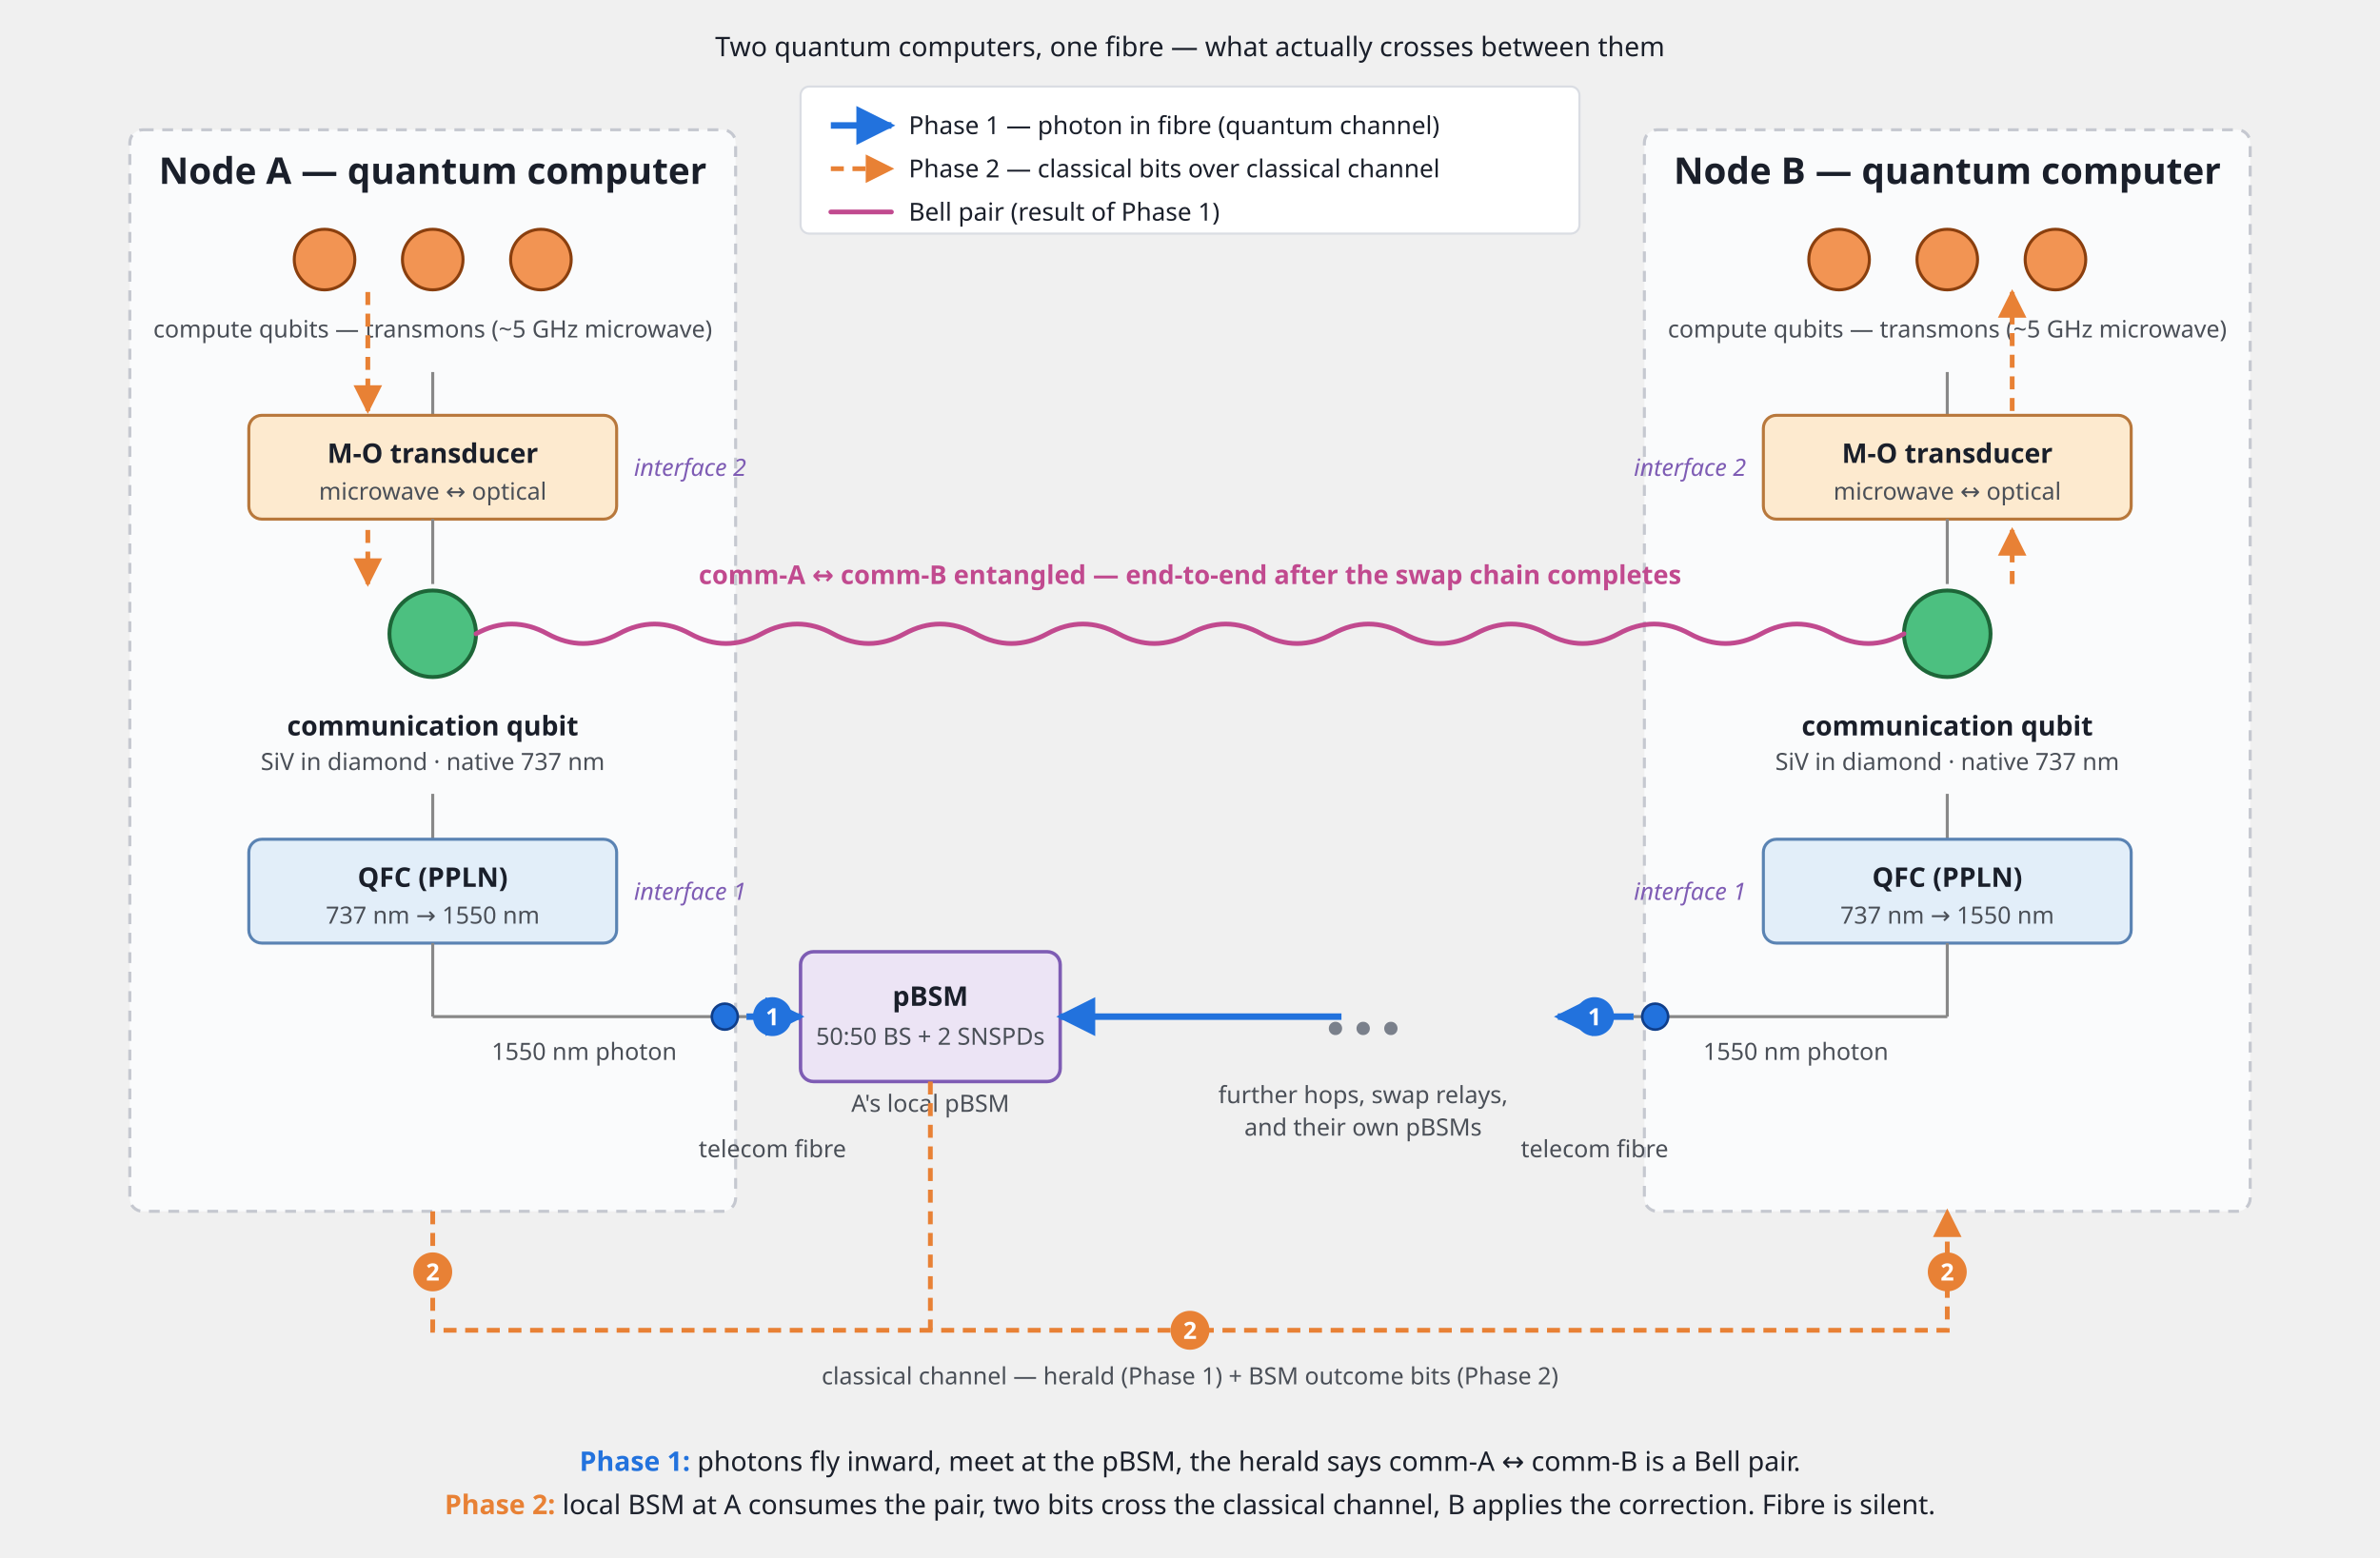
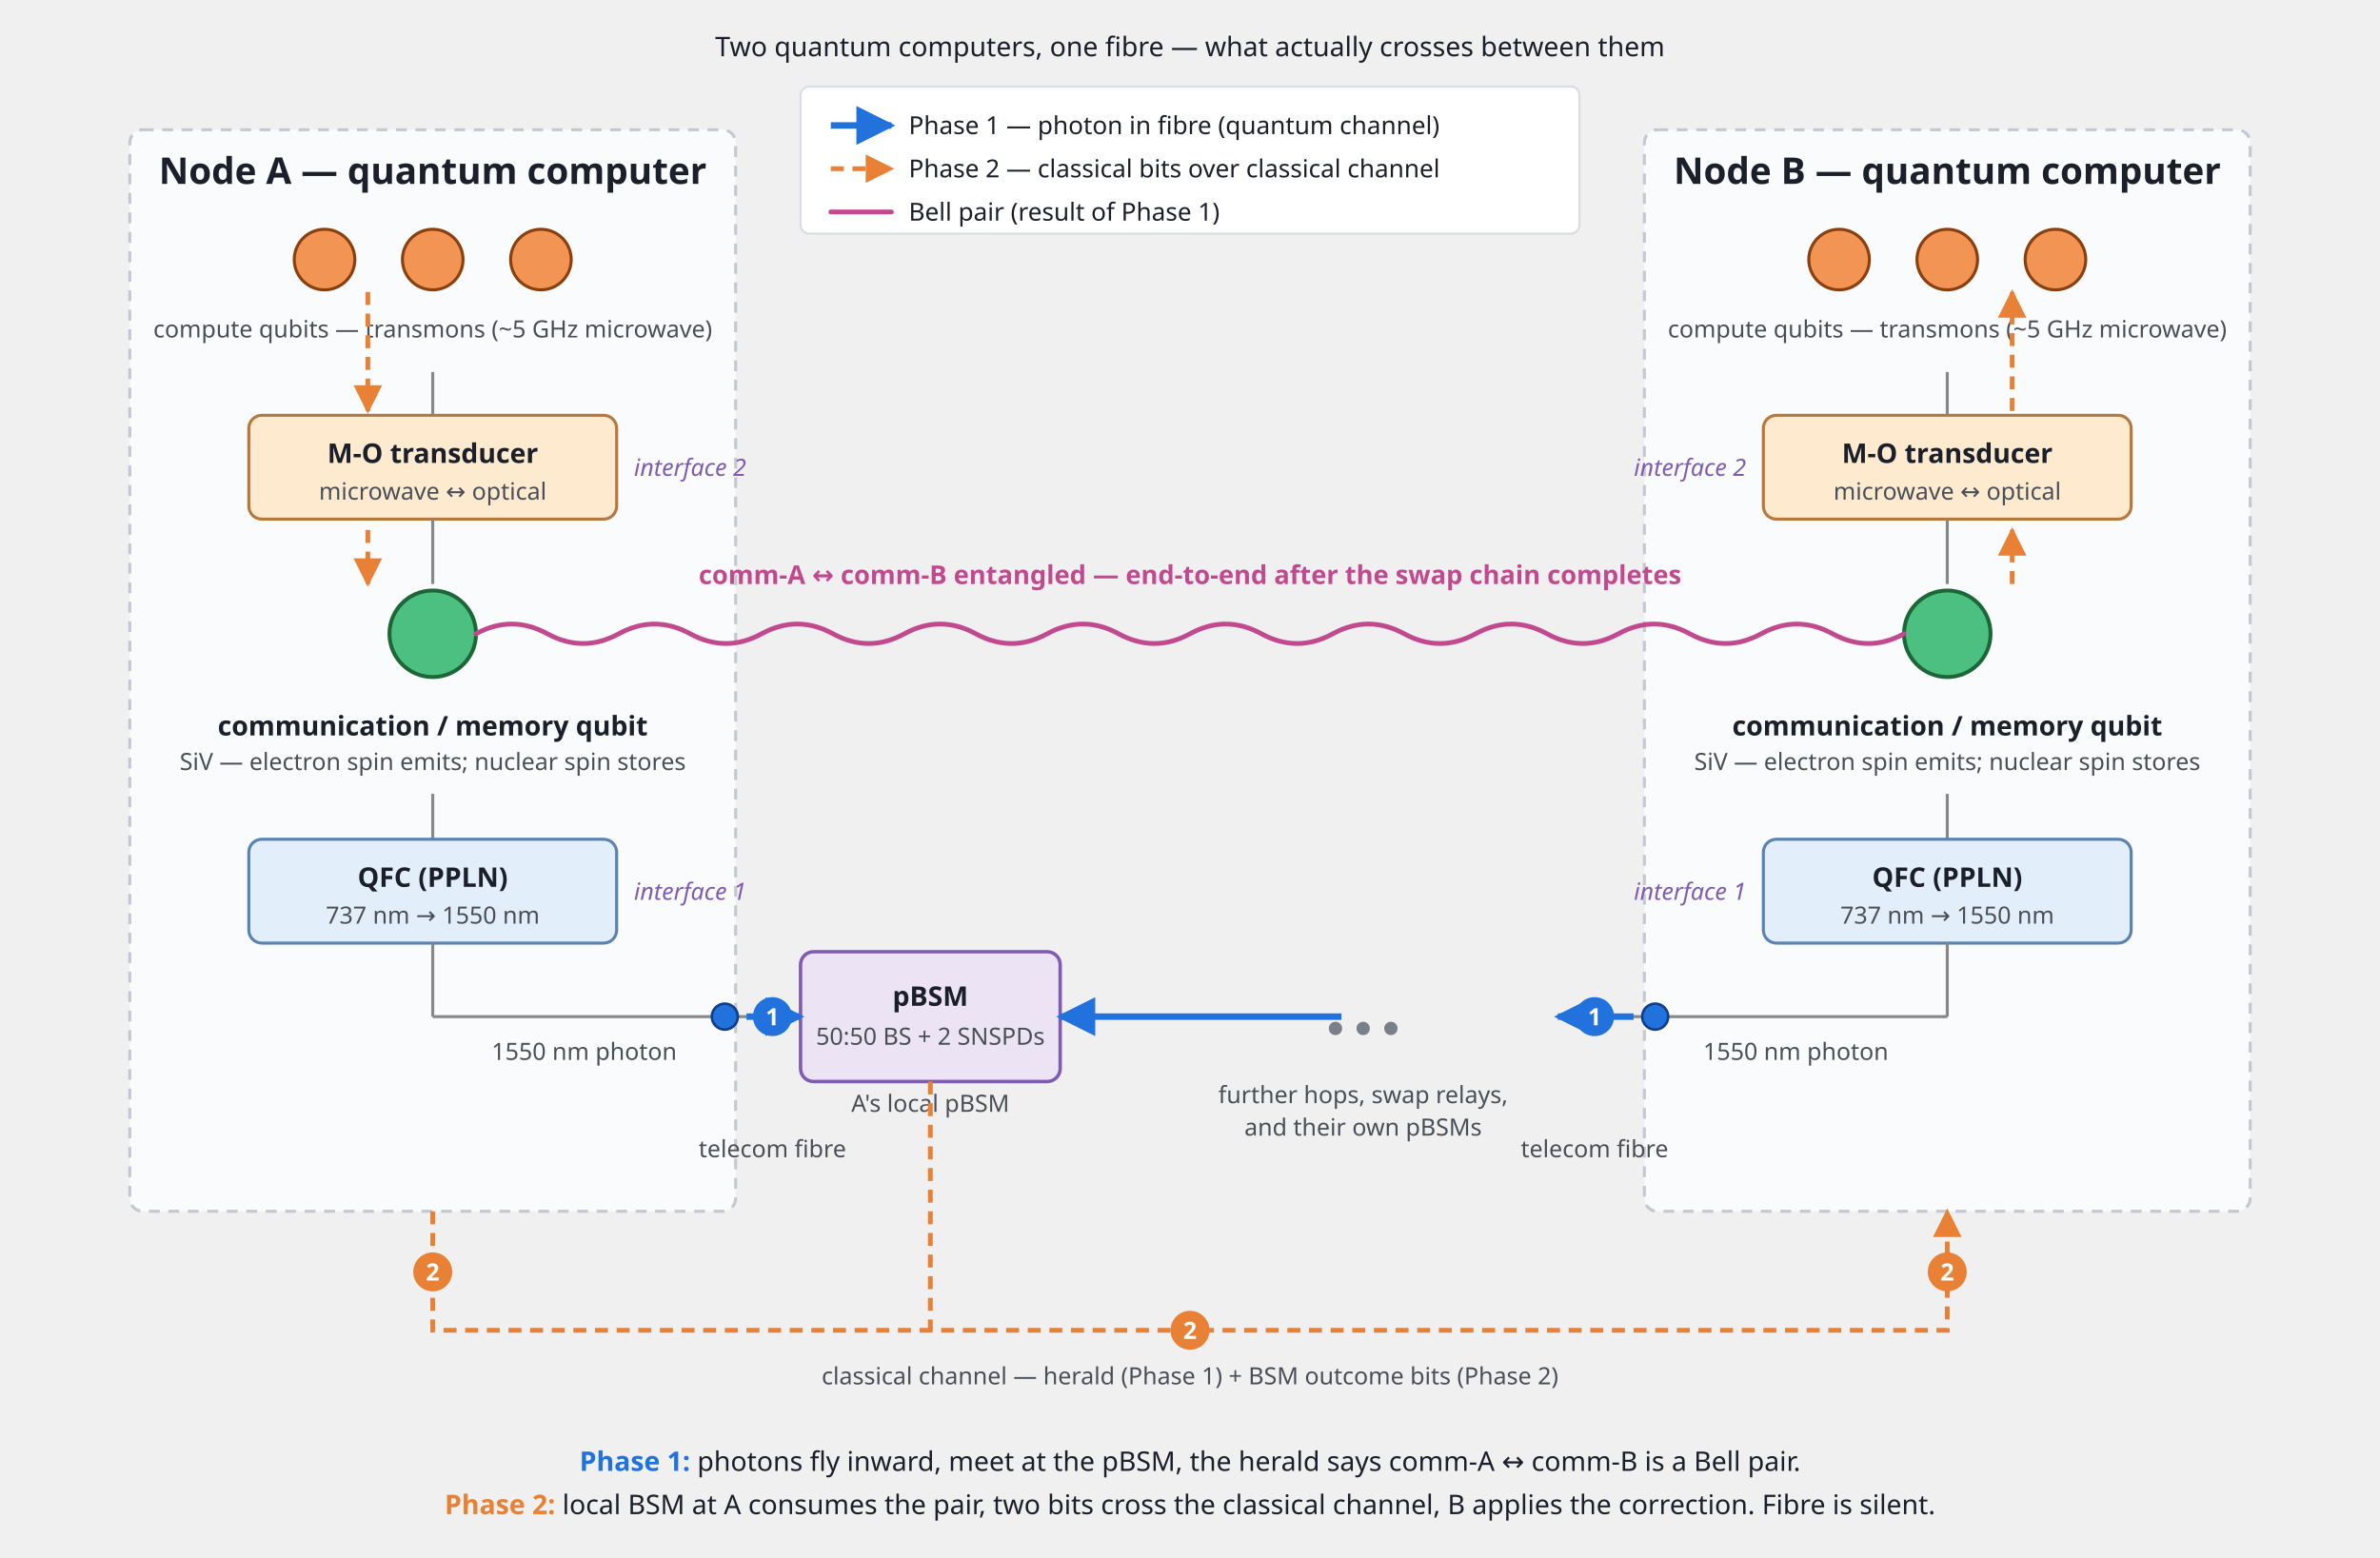
<svg xmlns="http://www.w3.org/2000/svg" viewBox="0 0 1100 720" role="img" aria-labelledby="td-title td-desc">
  <defs>
    <style>
      .frame      { fill: #fafbfc; stroke: #c5c8d0; stroke-width: 1.4; stroke-dasharray: 5,4; }
      .node-lbl   { font: 600 17px sans-serif; fill: #1a1f2a; text-anchor: middle; }
      .lbl        { font: 12.5px sans-serif; fill: #1a1f2a; text-anchor: middle; }
      .sub        { font: 11px sans-serif; fill: #4a4f57; text-anchor: middle; }
      .iface      { font: italic 11px sans-serif; fill: #7e5cb4; }
      .blk-lbl    { font: 600 12.5px sans-serif; fill: #1a1f2a; text-anchor: middle; }
      .blk-sub    { font: 11px sans-serif; fill: #4a4f57; text-anchor: middle; }
      .leg        { font: 11.5px sans-serif; fill: #1a1f2a; }
      .leg-h      { font: 600 12px sans-serif; fill: #1a1f2a; }
      .transmon   { fill: #f29453; stroke: #8a3f0e; stroke-width: 1.4; }
      .comm       { fill: #4cc080; stroke: #1d6638; stroke-width: 1.8; }
      .photon     { fill: #2272dd; stroke: #0f3e8a; stroke-width: 1.2; }
      .mo-blk     { fill: #fdeacf; stroke: #b8783c; stroke-width: 1.4; }
      .qfc-blk    { fill: #e2eef9; stroke: #5a83b3; stroke-width: 1.4; }
      .bsm-blk    { fill: #ece4f5; stroke: #7e5cb4; stroke-width: 1.6; }
      .conn       { stroke: #888; stroke-width: 1.4; fill: none; }
      .q-arrow    { stroke: #2272dd; stroke-width: 3; fill: none; }
      .c-arrow    { stroke: #e88135; stroke-width: 2.2; stroke-dasharray: 6,4; fill: none; }
      .bell       { stroke: #c14a8f; stroke-width: 2.2; fill: none; stroke-linecap: round; }
      .bell-lbl   { font: 600 12px sans-serif; fill: #c14a8f; text-anchor: middle; }
      .phase-tag  { font: 700 11px sans-serif; fill: #ffffff; text-anchor: middle; }
    </style>
    <marker id="qhead" viewBox="0 0 10 10" refX="9" refY="5" markerWidth="6" markerHeight="6" orient="auto">
      <path d="M0 0 L10 5 L0 10 Z" fill="#2272dd" />
    </marker>
    <marker id="chead" viewBox="0 0 10 10" refX="9" refY="5" markerWidth="6" markerHeight="6" orient="auto">
      <path d="M0 0 L10 5 L0 10 Z" fill="#e88135" />
    </marker>
  </defs>
  <text x="550" y="26" class="lbl" font-size="15" font-weight="600">Two quantum computers, one fibre — what actually crosses between them</text>
  <g transform="translate(370,40)">
    <rect x="0" y="0" width="360" height="68" rx="4" fill="#ffffff" stroke="#dadde3" stroke-width="1" />
    <line x1="14" y1="18" x2="42" y2="18" class="q-arrow" marker-end="url(#qhead)" />
    <text x="50" y="22" class="leg">Phase 1 — photon in fibre (quantum channel)</text>
    <line x1="14" y1="38" x2="42" y2="38" class="c-arrow" marker-end="url(#chead)" />
    <text x="50" y="42" class="leg">Phase 2 — classical bits over classical channel</text>
    <line x1="14" y1="58" x2="42" y2="58" class="bell" />
    <text x="50" y="62" class="leg">Bell pair (result of Phase 1)</text>
  </g>
  <rect class="frame" x="60" y="60" width="280" height="500" rx="6" />
  <text class="node-lbl" x="200" y="85">Node A — quantum computer</text>
  <circle class="transmon" cx="150" cy="120" r="14" />
  <circle class="transmon" cx="200" cy="120" r="14" />
  <circle class="transmon" cx="250" cy="120" r="14" />
  <text class="sub" x="200" y="156">compute qubits — transmons (~5 GHz microwave)</text>
  <line class="conn" x1="200" y1="172" x2="200" y2="192" />
  <rect class="mo-blk" x="115" y="192" width="170" height="48" rx="6" />
  <text class="blk-lbl" x="200" y="214">M-O transducer</text>
  <text class="blk-sub" x="200" y="231">microwave ↔ optical</text>
  <text class="iface" x="293" y="220" text-anchor="start">interface 2</text>
  <line class="conn" x1="200" y1="240" x2="200" y2="270" />
  <circle class="comm" cx="200" cy="293" r="20" />
-   <text class="blk-lbl" x="200" y="340">communication qubit</text>
-   <text class="blk-sub" x="200" y="356">SiV in diamond · native 737 nm</text>
+   <text class="blk-lbl" x="200" y="340">communication / memory qubit</text>
+   <text class="blk-sub" x="200" y="356">SiV — electron spin emits; nuclear spin stores</text>
  <line class="conn" x1="200" y1="367" x2="200" y2="388" />
  <rect class="qfc-blk" x="115" y="388" width="170" height="48" rx="6" />
  <text class="blk-lbl" x="200" y="410">QFC (PPLN)</text>
  <text class="blk-sub" x="200" y="427">737 nm → 1550 nm</text>
  <text class="iface" x="293" y="416" text-anchor="start">interface 1</text>
  <line class="conn" x1="200" y1="436" x2="200" y2="470" />
  <line class="conn" x1="200" y1="470" x2="345" y2="470" />
  <circle class="photon" cx="335" cy="470" r="6" />
  <text class="sub" x="270" y="490">1550 nm photon</text>
  <rect class="frame" x="760" y="60" width="280" height="500" rx="6" />
  <text class="node-lbl" x="900" y="85">Node B — quantum computer</text>
  <circle class="transmon" cx="850" cy="120" r="14" />
  <circle class="transmon" cx="900" cy="120" r="14" />
  <circle class="transmon" cx="950" cy="120" r="14" />
  <text class="sub" x="900" y="156">compute qubits — transmons (~5 GHz microwave)</text>
  <line class="conn" x1="900" y1="172" x2="900" y2="192" />
  <rect class="mo-blk" x="815" y="192" width="170" height="48" rx="6" />
  <text class="blk-lbl" x="900" y="214">M-O transducer</text>
  <text class="blk-sub" x="900" y="231">microwave ↔ optical</text>
  <text class="iface" x="807" y="220" text-anchor="end">interface 2</text>
  <line class="conn" x1="900" y1="240" x2="900" y2="270" />
  <circle class="comm" cx="900" cy="293" r="20" />
-   <text class="blk-lbl" x="900" y="340">communication qubit</text>
-   <text class="blk-sub" x="900" y="356">SiV in diamond · native 737 nm</text>
+   <text class="blk-lbl" x="900" y="340">communication / memory qubit</text>
+   <text class="blk-sub" x="900" y="356">SiV — electron spin emits; nuclear spin stores</text>
  <line class="conn" x1="900" y1="367" x2="900" y2="388" />
  <rect class="qfc-blk" x="815" y="388" width="170" height="48" rx="6" />
  <text class="blk-lbl" x="900" y="410">QFC (PPLN)</text>
  <text class="blk-sub" x="900" y="427">737 nm → 1550 nm</text>
  <text class="iface" x="807" y="416" text-anchor="end">interface 1</text>
  <line class="conn" x1="900" y1="436" x2="900" y2="470" />
  <line class="conn" x1="900" y1="470" x2="755" y2="470" />
  <circle class="photon" cx="765" cy="470" r="6" />
  <text class="sub" x="830" y="490">1550 nm photon</text>
  <rect class="bsm-blk" x="370" y="440" width="120" height="60" rx="6" />
  <text class="blk-lbl" x="430" y="465">pBSM</text>
  <text class="blk-sub" x="430" y="483">50:50 BS + 2 SNSPDs</text>
  <text class="sub" x="430" y="514" font-style="italic">A's local pBSM</text>
  <line class="q-arrow" x1="345" y1="470" x2="370" y2="470" marker-end="url(#qhead)" />
  <line class="q-arrow" x1="620" y1="470" x2="490" y2="470" marker-end="url(#qhead)" />
  <line class="q-arrow" x1="755" y1="470" x2="720" y2="470" marker-end="url(#qhead)" />
  <text class="sub" x="357" y="535">telecom fibre</text>
  <text class="sub" x="737" y="535">telecom fibre</text>
  <text x="630" y="478" text-anchor="middle" font-size="38" font-weight="700" fill="#7a808b">…</text>
  <text class="sub" x="630" y="510" font-style="italic">further hops, swap relays,</text>
  <text class="sub" x="630" y="525" font-style="italic">and their own pBSMs</text>
  <g>
    <circle cx="357" cy="470" r="9" fill="#2272dd" />
    <text class="phase-tag" x="357" y="474">1</text>
  </g>
  <g>
    <circle cx="737" cy="470" r="9" fill="#2272dd" />
    <text class="phase-tag" x="737" y="474">1</text>
  </g>
  <path class="bell" d="M 220,293 q 16.5,-9 33,0 t 33,0 t 33,0 t 33,0 t 33,0 t 33,0 t 33,0 t 33,0 t 33,0 t 33,0 t 33,0 t 33,0 t 33,0 t 33,0 t 33,0 t 33,0 t 33,0 t 33,0 t 33,0 t 33,0" />
  <text class="bell-lbl" x="550" y="270">comm-A ↔ comm-B entangled — end-to-end after the swap chain completes</text>
  <path class="c-arrow" d="M 200 560 L 200 615 L 900 615 L 900 560" marker-end="url(#chead)" />
  <line class="c-arrow" x1="430" y1="500" x2="430" y2="615" />
  <text class="sub" x="550" y="640" font-weight="600">classical channel — herald (Phase 1) + BSM outcome bits (Phase 2)</text>
  <g>
    <circle cx="200" cy="588" r="9" fill="#e88135" />
    <text class="phase-tag" x="200" y="592">2</text>
  </g>
  <g>
    <circle cx="550" cy="615" r="9" fill="#e88135" />
    <text class="phase-tag" x="550" y="619">2</text>
  </g>
  <g>
    <circle cx="900" cy="588" r="9" fill="#e88135" />
    <text class="phase-tag" x="900" y="592">2</text>
  </g>
  <line class="c-arrow" x1="170" y1="135" x2="170" y2="190" marker-end="url(#chead)" />
  <line class="c-arrow" x1="170" y1="245" x2="170" y2="270" marker-end="url(#chead)" />
  <line class="c-arrow" x1="930" y1="270" x2="930" y2="245" marker-end="url(#chead)" />
  <line class="c-arrow" x1="930" y1="190" x2="930" y2="135" marker-end="url(#chead)" />
  <text class="lbl" x="550" y="680" font-size="12">
    <tspan font-weight="600" fill="#2272dd">Phase 1:</tspan> photons fly inward, meet at the pBSM, the herald says comm-A ↔ comm-B is a Bell pair.
  </text>
  <text class="lbl" x="550" y="700" font-size="12">
    <tspan font-weight="600" fill="#e88135">Phase 2:</tspan> local BSM at A consumes the pair, two bits cross the classical channel, B applies the correction. Fibre is silent.
  </text>
</svg>
